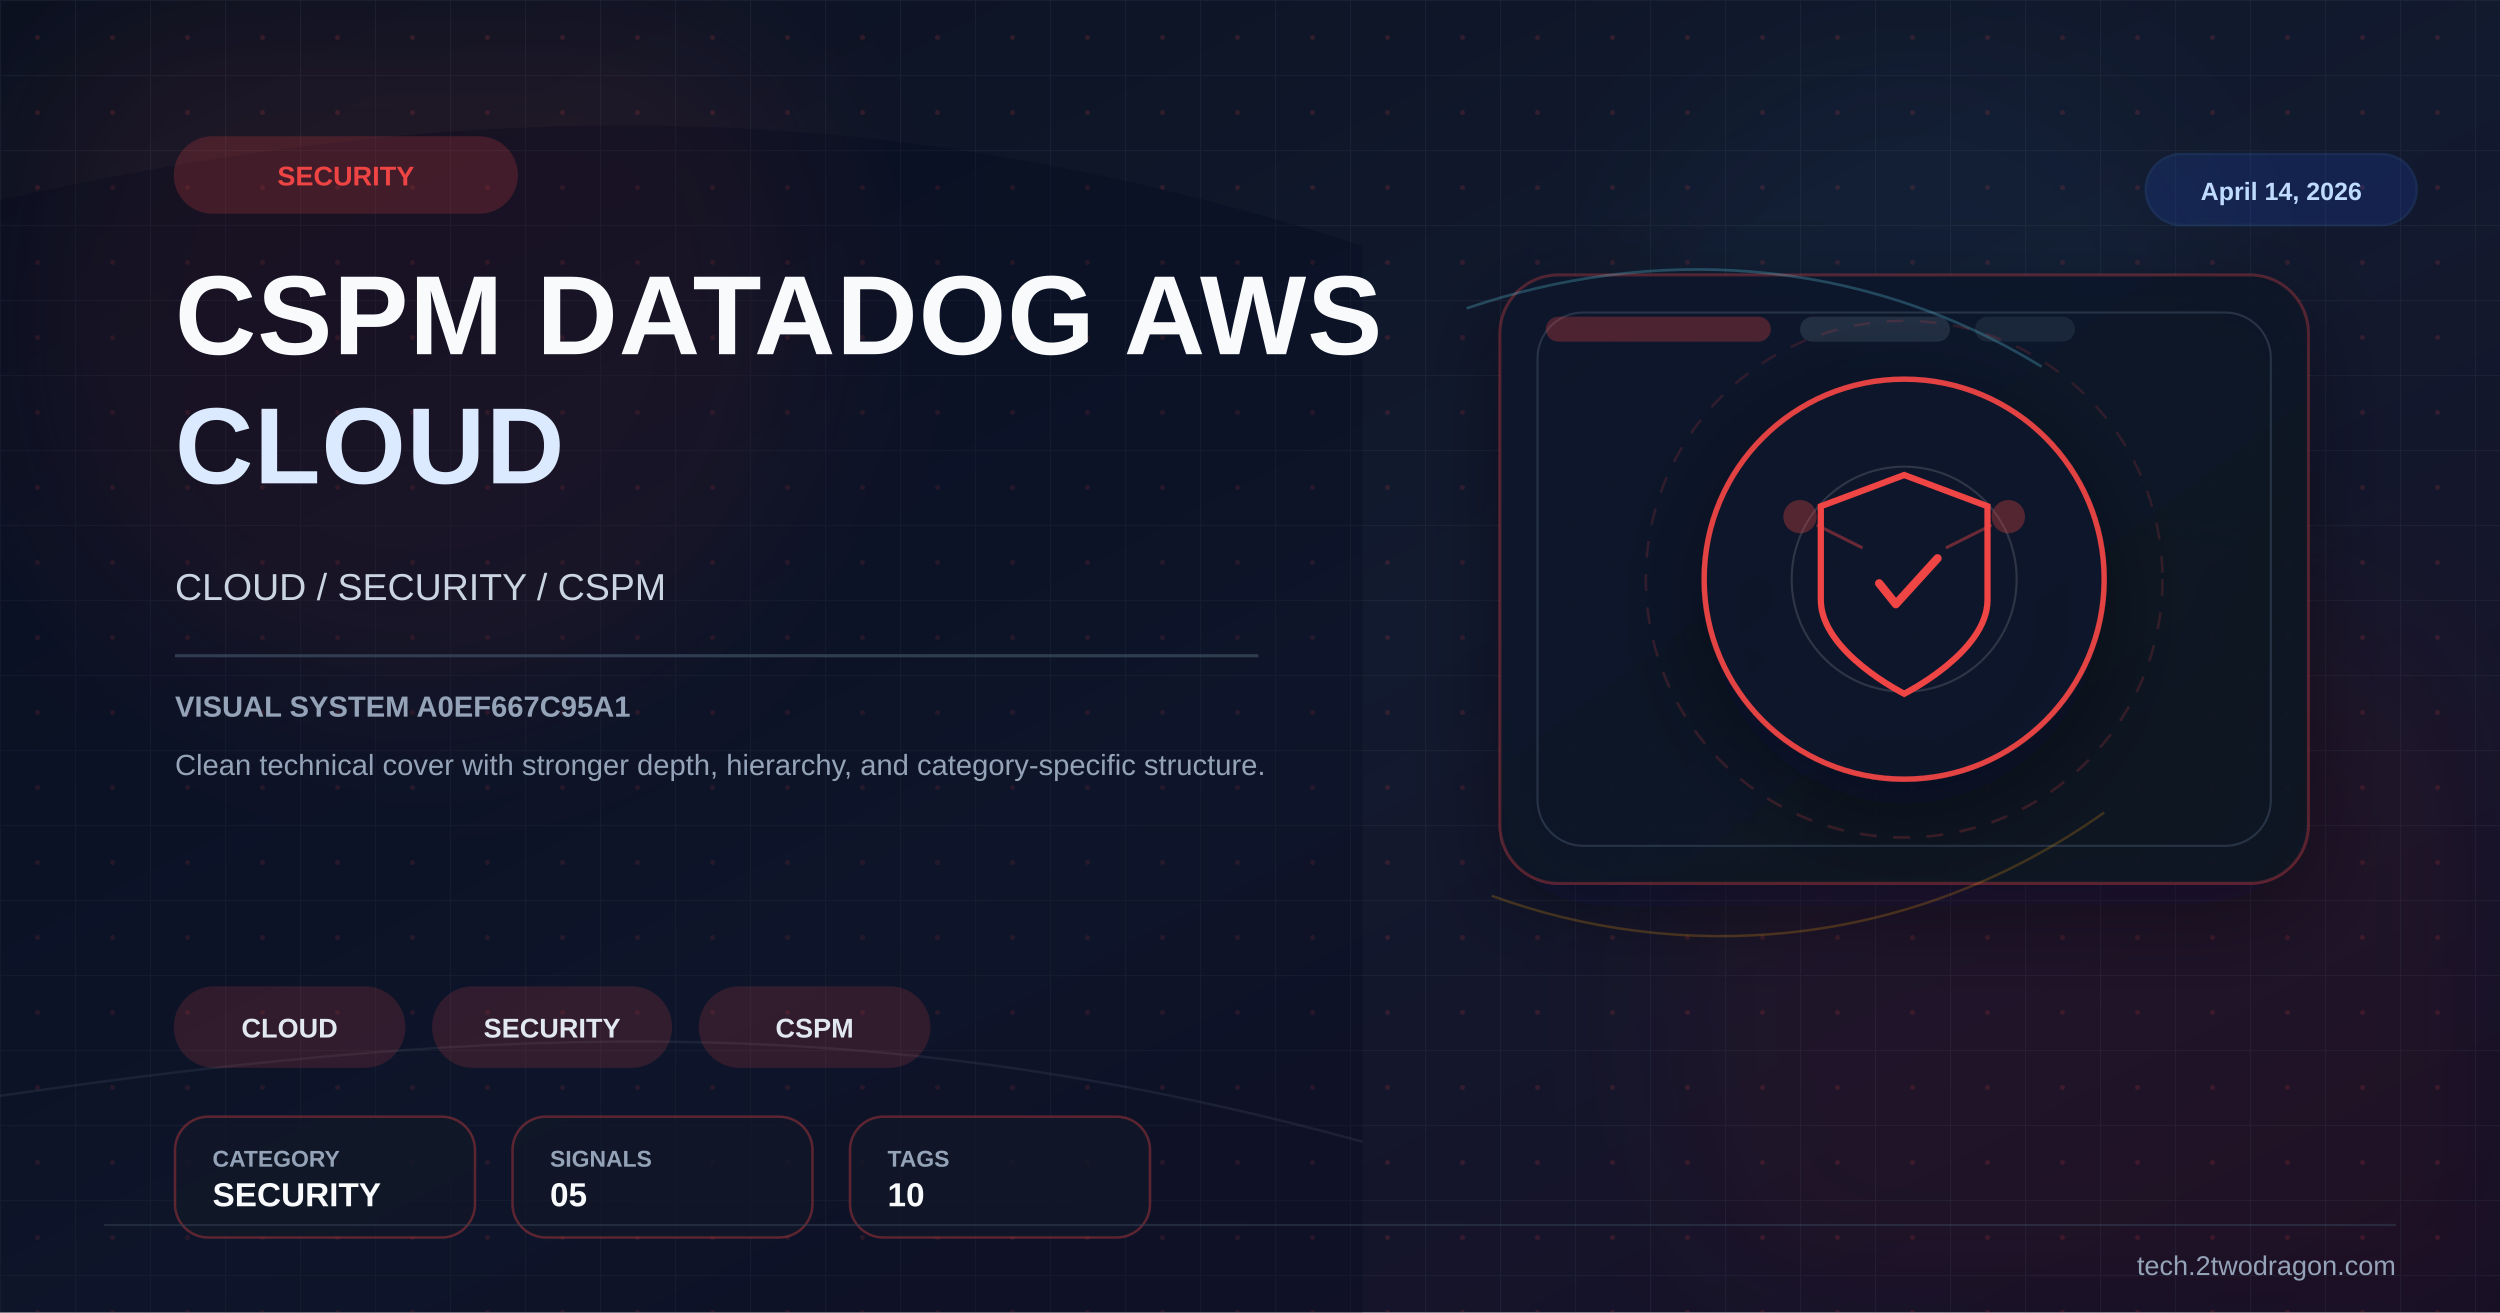
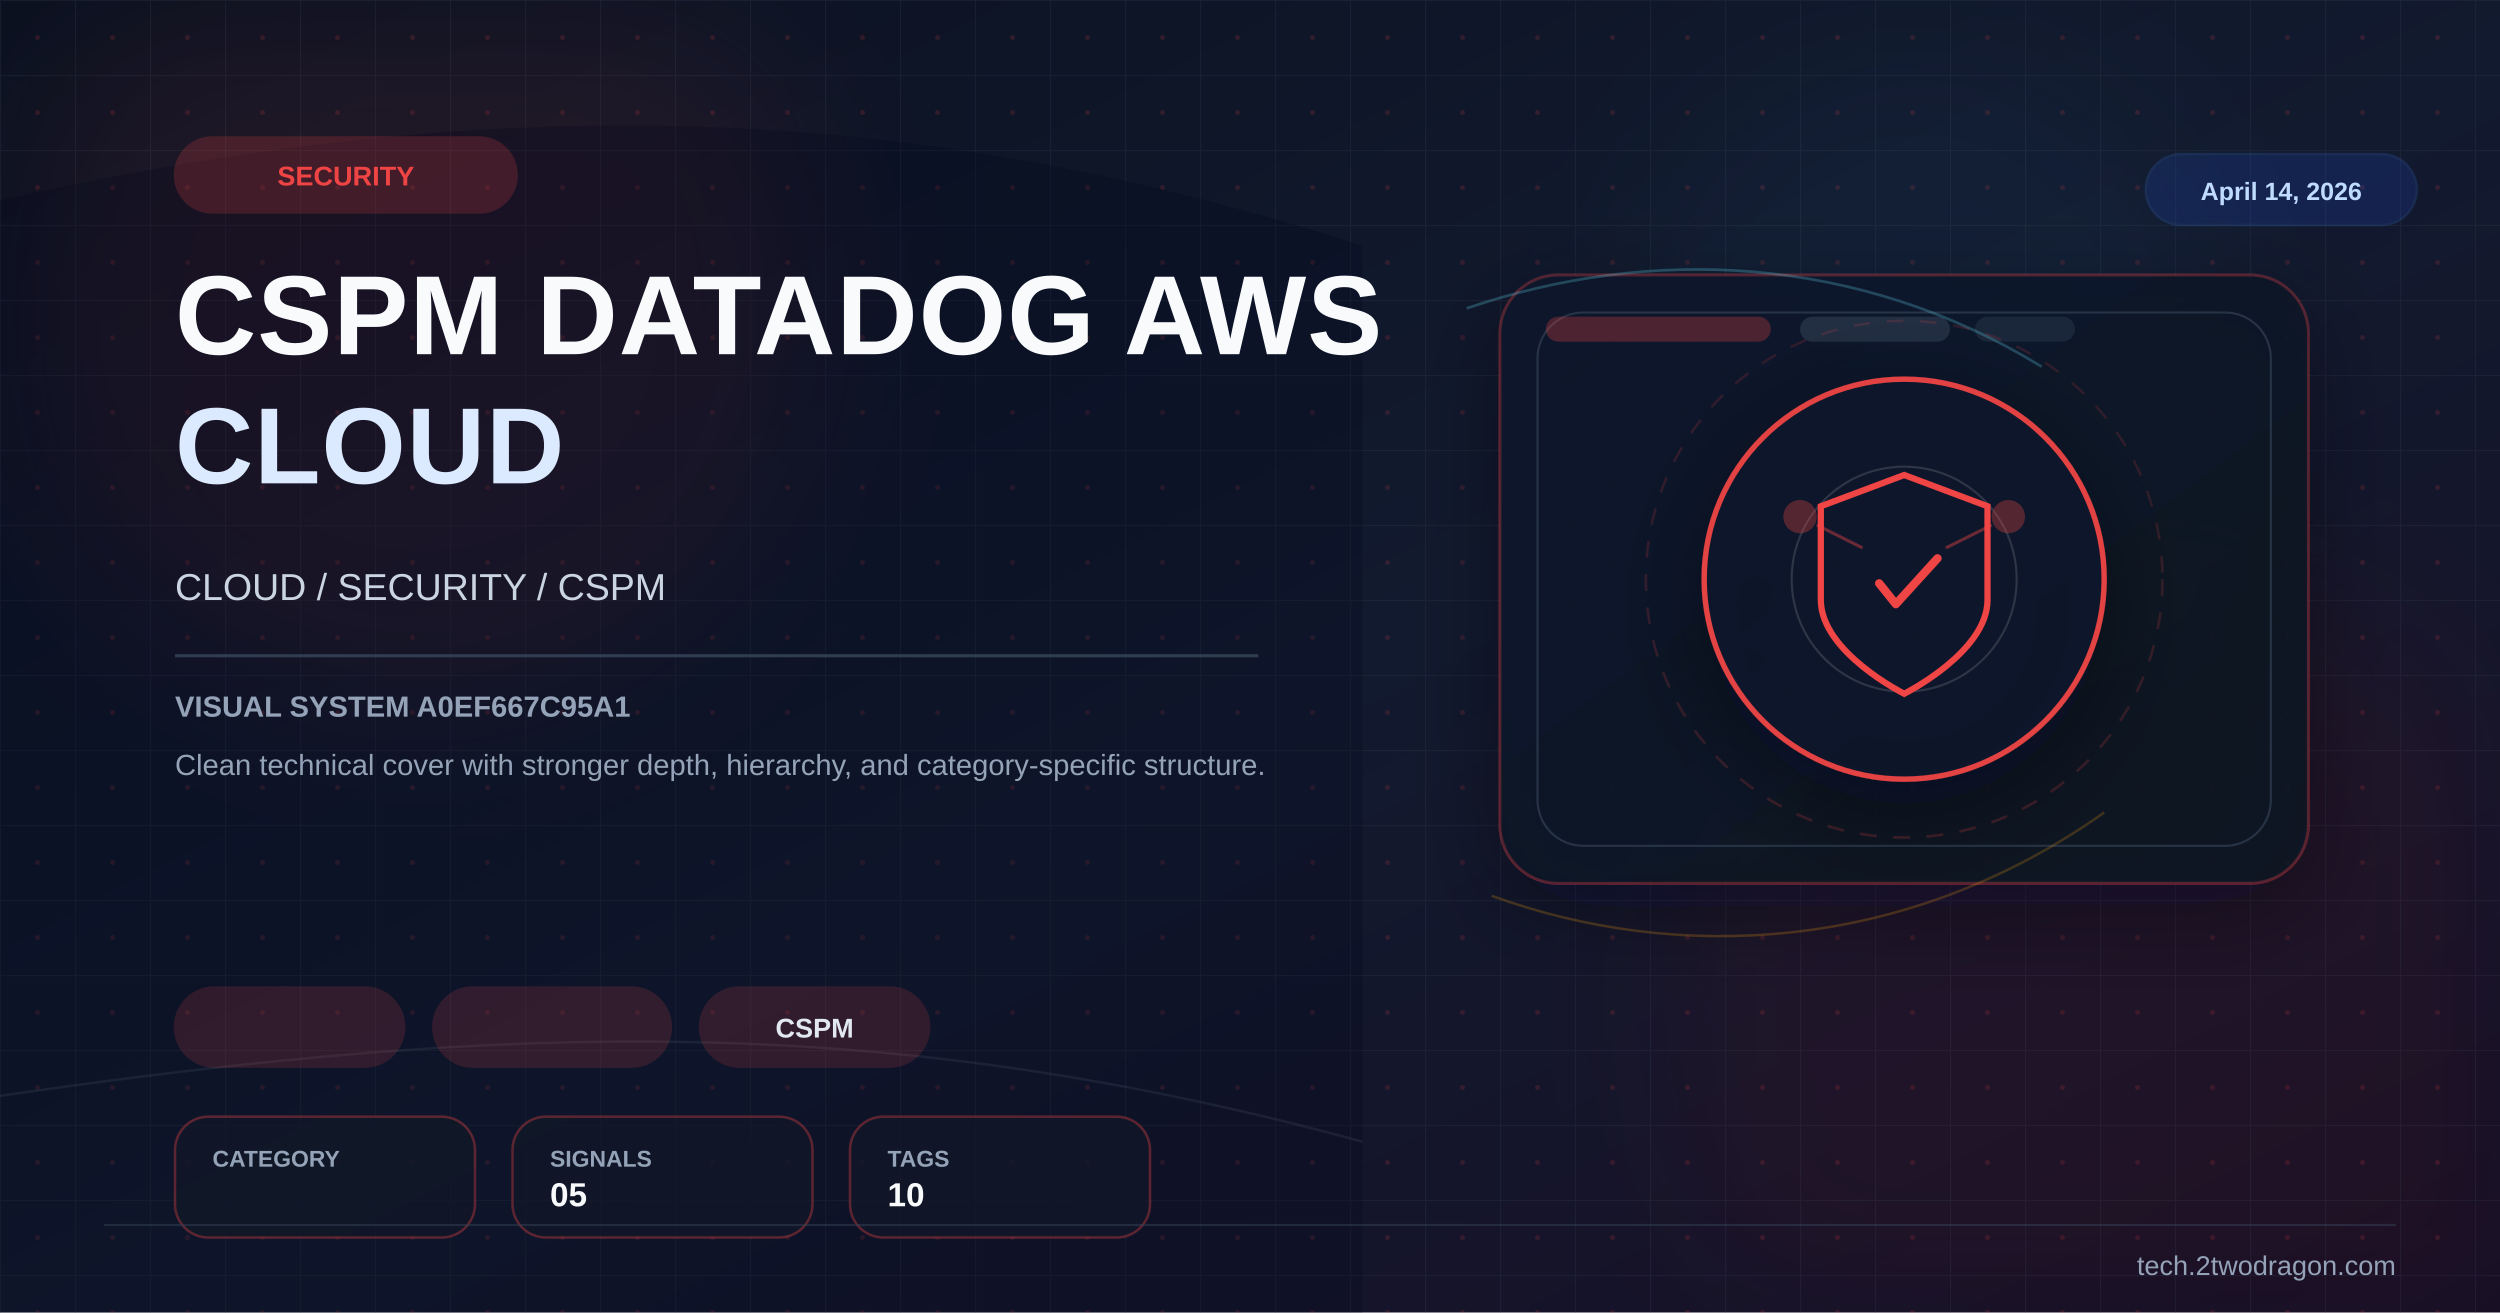
<svg xmlns="http://www.w3.org/2000/svg" viewBox="0 0 1200 630" width="1200" height="630">
  <defs>
    <linearGradient id="bg" x1="0%" y1="0%" x2="100%" y2="100%">
      <stop offset="0%" stop-color="#0b1120" />
      <stop offset="52%" stop-color="#121a2f" />
      <stop offset="100%" stop-color="#170f25" />
    </linearGradient>
    <linearGradient id="panel" x1="0%" y1="0%" x2="100%" y2="100%">
      <stop offset="0%" stop-color="#0f172a" stop-opacity="0.96" />
      <stop offset="100%" stop-color="#111827" stop-opacity="0.86" />
    </linearGradient>
    <pattern id="microGrid" x="0" y="0" width="36" height="36" patternUnits="userSpaceOnUse">
      <path d="M36 0H0V36" fill="none" stroke="#334155" stroke-width="1" opacity="0.25" />
      <circle cx="18" cy="18" r="1.2" fill="#ef4444" opacity="0.15" />
    </pattern>
    <filter id="glow" x="-40%" y="-40%" width="180%" height="180%">
      <feGaussianBlur stdDeviation="10" result="blur" />
      <feMerge>
        <feMergeNode in="blur" />
        <feMergeNode in="SourceGraphic" />
      </feMerge>
    </filter>
    <filter id="sg" x="-30%" y="-30%" width="160%" height="160%">
      <feGaussianBlur stdDeviation="36" />
    </filter>
    <filter id="shadow" x="-30%" y="-30%" width="180%" height="180%">
      <feDropShadow dx="0" dy="14" stdDeviation="22" flood-color="#020617" flood-opacity="0.42" />
    </filter>
  </defs>
  <rect width="1200" height="630" fill="url(#bg)" />
  <rect width="1200" height="630" fill="url(#microGrid)" />
  <circle cx="202" cy="150" r="190" fill="#ef4444" opacity="0.08" filter="url(#sg)" />
  <circle cx="1020" cy="486" r="220" fill="#991b1b" opacity="0.08" filter="url(#sg)" />
  <circle cx="920" cy="160" r="140" fill="#38bdf8" opacity="0.04" filter="url(#sg)" />
  <path d="M0 96 C224 46 426 44 654 118 L654 630 L0 630 Z" fill="#020617" opacity="0.24" />
  <path d="M0 526 C248 490 426 486 654 548" fill="none" stroke="#475569" stroke-width="1.2" opacity="0.22" />
  <rect x="720" y="132" width="388" height="292" rx="28" fill="url(#panel)" stroke="#ef4444" stroke-opacity="0.28" stroke-width="1.4" filter="url(#shadow)" />
  <rect x="738" y="150" width="352" height="256" rx="22" fill="none" stroke="#334155" stroke-opacity="0.7" stroke-width="1" />
  <rect x="742" y="152" width="108" height="12" rx="6" fill="#ef4444" opacity="0.28" />
  <rect x="864" y="152" width="72" height="12" rx="6" fill="#334155" opacity="0.55" />
  <rect x="948" y="152" width="48" height="12" rx="6" fill="#334155" opacity="0.35" />
  <path d="M704 148 C792 118 892 122 980 176" fill="none" stroke="#67e8f9" stroke-width="1.3" opacity="0.24" />
  <path d="M716 430 C804 462 914 458 1010 390" fill="none" stroke="#f59e0b" stroke-width="1.2" opacity="0.22" />
  <g transform="translate(914,278)" filter="url(#shadow)">
    <circle r="96" fill="#0f172a" stroke="#ef4444" stroke-width="2.6" opacity="0.94" />
    <circle r="124" fill="none" stroke="#ef4444" stroke-opacity="0.15" stroke-width="1.2" stroke-dasharray="8 8" />
    <circle r="54" fill="none" stroke="#e2e8f0" stroke-opacity="0.15" stroke-width="1" />
    <path d="M0,-50 L40,-35 L40,10 C40,35 0,55 0,55 C0,55 -40,35 -40,10 L-40,-35 Z" fill="none" stroke="#ef4444" stroke-width="3" />
    <path d="M-12,2 L-4,12 L16,-10" stroke="#ef4444" stroke-width="4" fill="none" stroke-linecap="round" stroke-linejoin="round" />
    <circle cx="-50" cy="-30" r="8" fill="#ef4444" opacity="0.3" />
    <circle cx="50" cy="-30" r="8" fill="#ef4444" opacity="0.3" />
    <line x1="-42" y1="-26" x2="-20" y2="-15" stroke="#ef4444" stroke-width="1.5" opacity="0.4" />
    <line x1="42" y1="-26" x2="20" y2="-15" stroke="#ef4444" stroke-width="1.5" opacity="0.4" />
  </g>
  <g transform="translate(84 66)">
    <rect width="164" height="36" rx="18" fill="#ef4444" opacity="0.2" stroke="#ef4444" stroke-width="1.2" />
    <text x="82" y="23" font-family="Arial,sans-serif" font-size="13" font-weight="700" fill="#ef4444" text-anchor="middle">SECURITY</text>
  </g>
  <text x="84" y="170" font-family="Arial,sans-serif" font-size="54" font-weight="700" fill="#f8fafc" letter-spacing="0.5">CSPM DATADOG AWS</text>
  <text x="84" y="232" font-family="Arial,sans-serif" font-size="52" font-weight="700" fill="#dbeafe" letter-spacing="0.5">CLOUD</text>
  <text x="84" y="288" font-family="Arial,sans-serif" font-size="18" fill="#cbd5e1">CLOUD / SECURITY / CSPM</text>
  <rect x="84" y="314" width="520" height="1.5" fill="#334155" opacity="0.9" />
  <text x="84" y="344" font-family="Arial,sans-serif" font-size="14" font-weight="700" fill="#94a3b8">VISUAL SYSTEM A0EF667C95A1</text>
  <text x="84" y="372" font-family="Arial,sans-serif" font-size="14" fill="#94a3b8">Clean technical cover with stronger depth, hierarchy, and category-specific structure.</text>
  <g transform="translate(84 474)">
    <rect width="110" height="38" rx="19" fill="#ef4444" opacity="0.16" stroke="#ef4444" stroke-width="1.2" />
-     <text x="55.0" y="24" font-family="Arial,sans-serif" font-size="13" font-weight="700" fill="#e2e8f0" text-anchor="middle">CLOUD</text>
  </g>
  <g transform="translate(208 474)">
    <rect width="114" height="38" rx="19" fill="#ef4444" opacity="0.16" stroke="#ef4444" stroke-width="1.2" />
-     <text x="57.0" y="24" font-family="Arial,sans-serif" font-size="13" font-weight="700" fill="#e2e8f0" text-anchor="middle">SECURITY</text>
  </g>
  <g transform="translate(336 474)">
    <rect width="110" height="38" rx="19" fill="#ef4444" opacity="0.16" stroke="#ef4444" stroke-width="1.2" />
    <text x="55.0" y="24" font-family="Arial,sans-serif" font-size="13" font-weight="700" fill="#e2e8f0" text-anchor="middle">CSPM</text>
  </g>
  <g transform="translate(84 536)">
    <rect width="144" height="58" rx="16" fill="#111827" fill-opacity="0.78" stroke="#ef4444" stroke-opacity="0.35" stroke-width="1.2" />
    <text x="18" y="24" font-family="Arial,sans-serif" font-size="11" font-weight="700" fill="#94a3b8">CATEGORY</text>
-     <text x="18" y="43" font-family="Arial,sans-serif" font-size="16" font-weight="700" fill="#f8fafc">SECURITY</text>
  </g>
  <g transform="translate(246 536)">
    <rect width="144" height="58" rx="16" fill="#111827" fill-opacity="0.78" stroke="#ef4444" stroke-opacity="0.35" stroke-width="1.2" />
    <text x="18" y="24" font-family="Arial,sans-serif" font-size="11" font-weight="700" fill="#94a3b8">SIGNALS</text>
    <text x="18" y="43" font-family="Arial,sans-serif" font-size="16" font-weight="700" fill="#f8fafc">05</text>
  </g>
  <g transform="translate(408 536)">
    <rect width="144" height="58" rx="16" fill="#111827" fill-opacity="0.78" stroke="#ef4444" stroke-opacity="0.35" stroke-width="1.2" />
    <text x="18" y="24" font-family="Arial,sans-serif" font-size="11" font-weight="700" fill="#94a3b8">TAGS</text>
    <text x="18" y="43" font-family="Arial,sans-serif" font-size="16" font-weight="700" fill="#f8fafc">10</text>
  </g>
  <g transform="translate(1030 74)">
    <rect width="130" height="34" rx="17" fill="#1d4ed8" opacity="0.18" stroke="#3b82f6" stroke-width="1.2" />
    <text x="65" y="22" font-family="Arial,sans-serif" font-size="12" font-weight="700" fill="#bfdbfe" text-anchor="middle">April 14, 2026</text>
  </g>
  <line x1="50" y1="588" x2="1150" y2="588" stroke="#334155" stroke-width="1" opacity="0.5" />
  <text x="1150" y="612" font-family="Arial,sans-serif" font-size="13" fill="#94a3b8" text-anchor="end">tech.2twodragon.com</text>
</svg>
